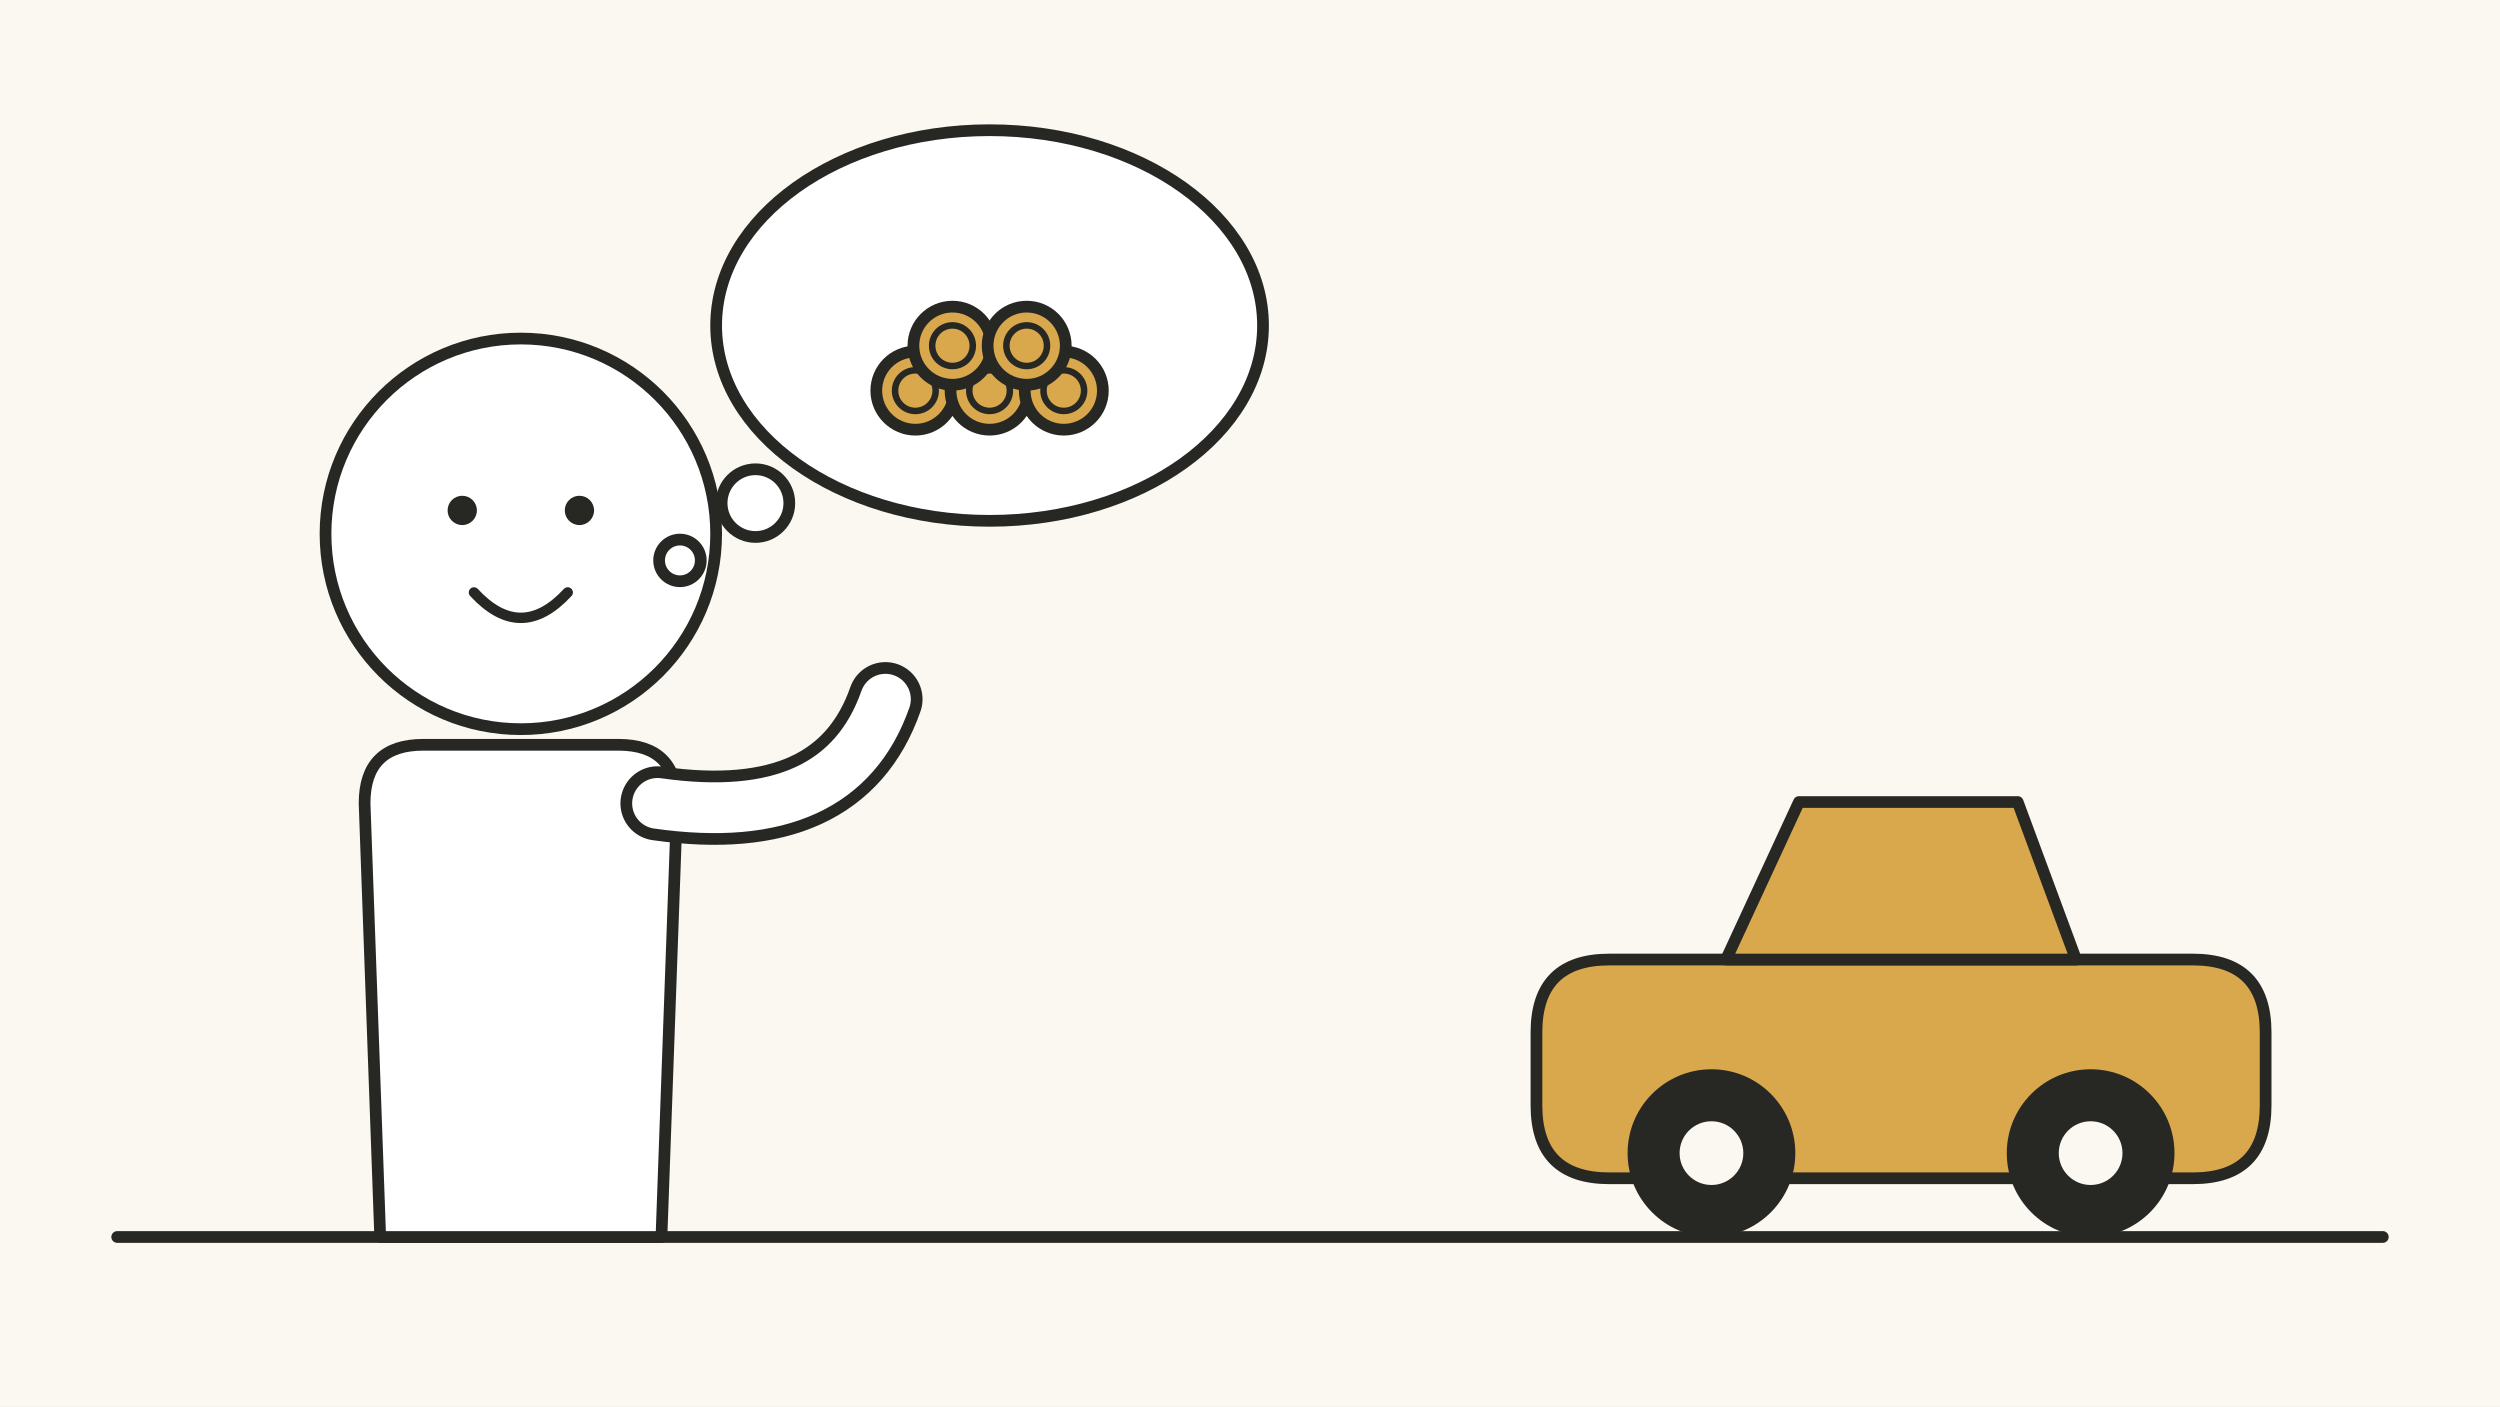
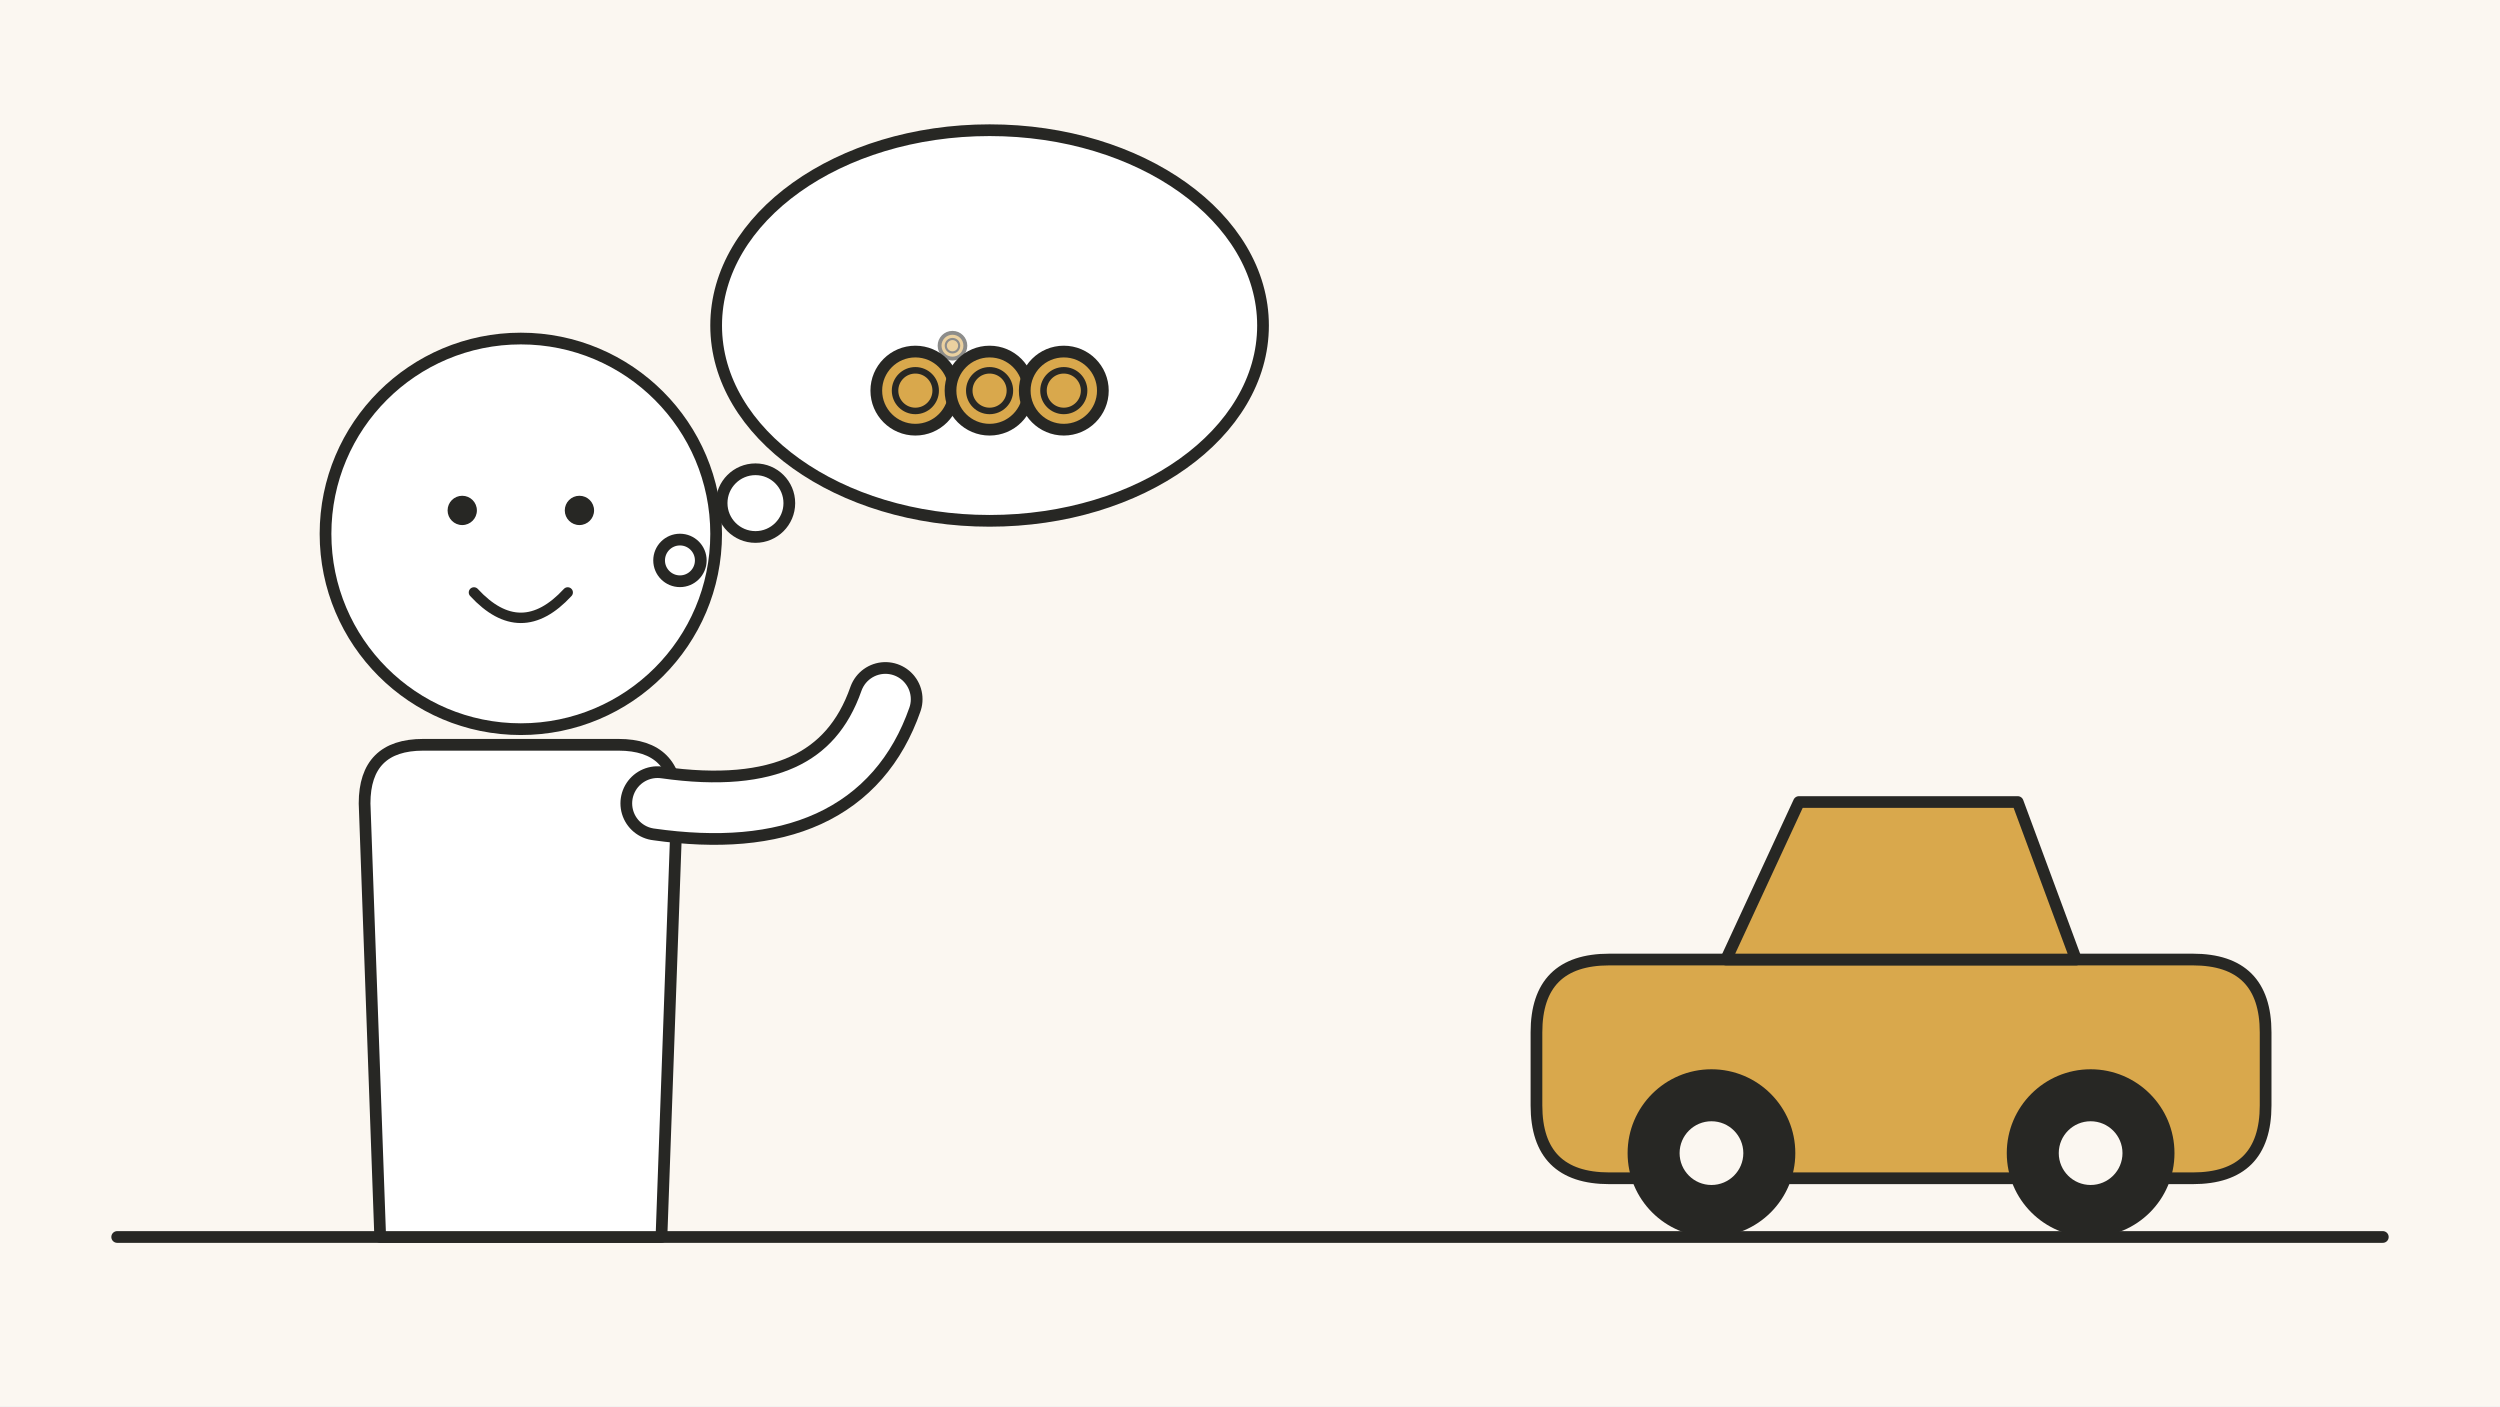
<svg xmlns="http://www.w3.org/2000/svg" width="1920" height="1080" viewBox="0 0 1920 1080">
  <rect width="1920" height="1080" fill="#FBF7F1" />
  <line x1="90" y1="950" x2="1830" y2="950" stroke="#272724" stroke-width="9" stroke-linecap="round" />
-   <path d="M 1236.0 904.92 L 1684.0 904.92 Q 1740 904.92 1740 848.92 L 1740 792.92 Q 1740 736.92 1684.0 736.92 L 1236.0 736.92 Q 1180 736.92 1180 792.92 L 1180 848.92 Q 1180 904.92 1236.0 904.92 Z" fill="#D9A84C" stroke="#272724" stroke-width="9" stroke-linejoin="round" stroke-linecap="round" />
+   <path d="M 1236.0 904.92 L 1684.0 904.92 Q 1740.0 904.92 1740.0 848.92 L 1740.0 792.92 Q 1740.0 736.92 1684.0 736.92 L 1236.0 736.92 Q 1180.0 736.92 1180.0 792.92 L 1180.0 848.92 Q 1180.0 904.92 1236.0 904.92 Z" fill="#D9A84C" stroke="#272724" stroke-width="9" stroke-linejoin="round" stroke-linecap="round" />
  <path d="M 1325.6 736.92 L 1381.6 615.96 L 1549.6 615.96 L 1594.4 736.92 Z" fill="#D9A84C" stroke="#272724" stroke-width="9" stroke-linejoin="round" stroke-linecap="round" />
  <circle cx="1314.4" cy="885.6" r="64.4" fill="#272724" />
  <circle cx="1314.4" cy="885.6" r="24.472" fill="#FBF7F1" />
  <circle cx="1605.6" cy="885.6" r="64.4" fill="#272724" />
  <circle cx="1605.6" cy="885.6" r="24.472" fill="#FBF7F1" />
  <path d="M 292.0 950 L 280.0 617.0 Q 280.0 572.0 325.0 572.0 L 475.0 572.0 Q 520.0 572.0 520.0 617.0 L 508.0 950 Z" fill="#FFFFFF" stroke="#272724" stroke-width="9" stroke-linejoin="round" stroke-linecap="round" />
  <path d="M 505.0 617.0 Q 645.0 637.0 680.0 537.0" fill="none" stroke="#272724" stroke-width="57.0" stroke-linecap="round" stroke-linejoin="round" />
  <path d="M 505.0 617.0 Q 645.0 637.0 680.0 537.0" fill="none" stroke="#FFFFFF" stroke-width="39.0" stroke-linecap="round" stroke-linejoin="round" />
  <circle cx="400" cy="410.0" r="150.0" fill="#FFFFFF" stroke="#272724" stroke-width="9" />
  <circle cx="355.0" cy="392.0" r="11.25" fill="#272724" />
  <circle cx="445.0" cy="392.0" r="11.25" fill="#272724" />
  <path d="M 364.0 455.0 Q 400 494.0 436.0 455.0" fill="none" stroke="#272724" stroke-width="8" stroke-linecap="round" />
-   <ellipse cx="760" cy="250" rx="210" ry="150" fill="#FFFFFF" stroke="#272724" stroke-width="9" />
-   <circle cx="580.2" cy="386.4" r="26" fill="#FFFFFF" stroke="#272724" stroke-width="9" />
-   <circle cx="522.2" cy="430.4" r="16" fill="#FFFFFF" stroke="#272724" stroke-width="9" />
-   <circle cx="703.0" cy="300.0" r="30" fill="#D9A84C" stroke="#272724" stroke-width="9" />
-   <circle cx="703.0" cy="300.0" r="15.6" fill="none" stroke="#272724" stroke-width="5" />
-   <circle cx="760.0" cy="300.0" r="30" fill="#D9A84C" stroke="#272724" stroke-width="9" />
-   <circle cx="760.0" cy="300.0" r="15.6" fill="none" stroke="#272724" stroke-width="5" />
-   <circle cx="817.0" cy="300.0" r="30" fill="#D9A84C" stroke="#272724" stroke-width="9" />
-   <circle cx="817.0" cy="300.0" r="15.6" fill="none" stroke="#272724" stroke-width="5" />
-   <circle cx="731.5" cy="265.5" r="30" fill="#D9A84C" stroke="#272724" stroke-width="9" />
-   <circle cx="731.5" cy="265.5" r="15.6" fill="none" stroke="#272724" stroke-width="5" />
-   <circle cx="788.5" cy="265.5" r="30" fill="#D9A84C" stroke="#272724" stroke-width="9" />
-   <circle cx="788.5" cy="265.5" r="15.6" fill="none" stroke="#272724" stroke-width="5" />
+   <g opacity="1.0" transform="translate(760 250) scale(1.0) translate(-760 -250)">
+     <ellipse cx="760" cy="250" rx="210" ry="150" fill="#FFFFFF" stroke="#272724" stroke-width="9" />
+     <circle cx="580.2" cy="386.4" r="26" fill="#FFFFFF" stroke="#272724" stroke-width="9" />
+     <circle cx="522.2" cy="430.4" r="16" fill="#FFFFFF" stroke="#272724" stroke-width="9" />
+     <g opacity="1.0" transform="translate(703.0 300.0) scale(1.0) translate(-703.0 -300.0)">
+       <circle cx="703.0" cy="300.0" r="30" fill="#D9A84C" stroke="#272724" stroke-width="9" />
+       <circle cx="703.0" cy="300.0" r="15.6" fill="none" stroke="#272724" stroke-width="5" />
+     </g>
+     <g opacity="1.0" transform="translate(760.0 300.0) scale(1.0) translate(-760.0 -300.0)">
+       <circle cx="760.0" cy="300.0" r="30" fill="#D9A84C" stroke="#272724" stroke-width="9" />
+       <circle cx="760.0" cy="300.0" r="15.6" fill="none" stroke="#272724" stroke-width="5" />
+     </g>
+     <g opacity="1.0" transform="translate(817.0 300.0) scale(1.0) translate(-817.0 -300.0)">
+       <circle cx="817.0" cy="300.0" r="30" fill="#D9A84C" stroke="#272724" stroke-width="9" />
+       <circle cx="817.0" cy="300.0" r="15.6" fill="none" stroke="#272724" stroke-width="5" />
+     </g>
+     <g opacity="0.528" transform="translate(731.5 265.5) scale(0.3301) translate(-731.5 -265.5)">
+       <circle cx="731.5" cy="265.5" r="30" fill="#D9A84C" stroke="#272724" stroke-width="9" />
+       <circle cx="731.5" cy="265.5" r="15.6" fill="none" stroke="#272724" stroke-width="5" />
+     </g>
+   </g>
</svg>
